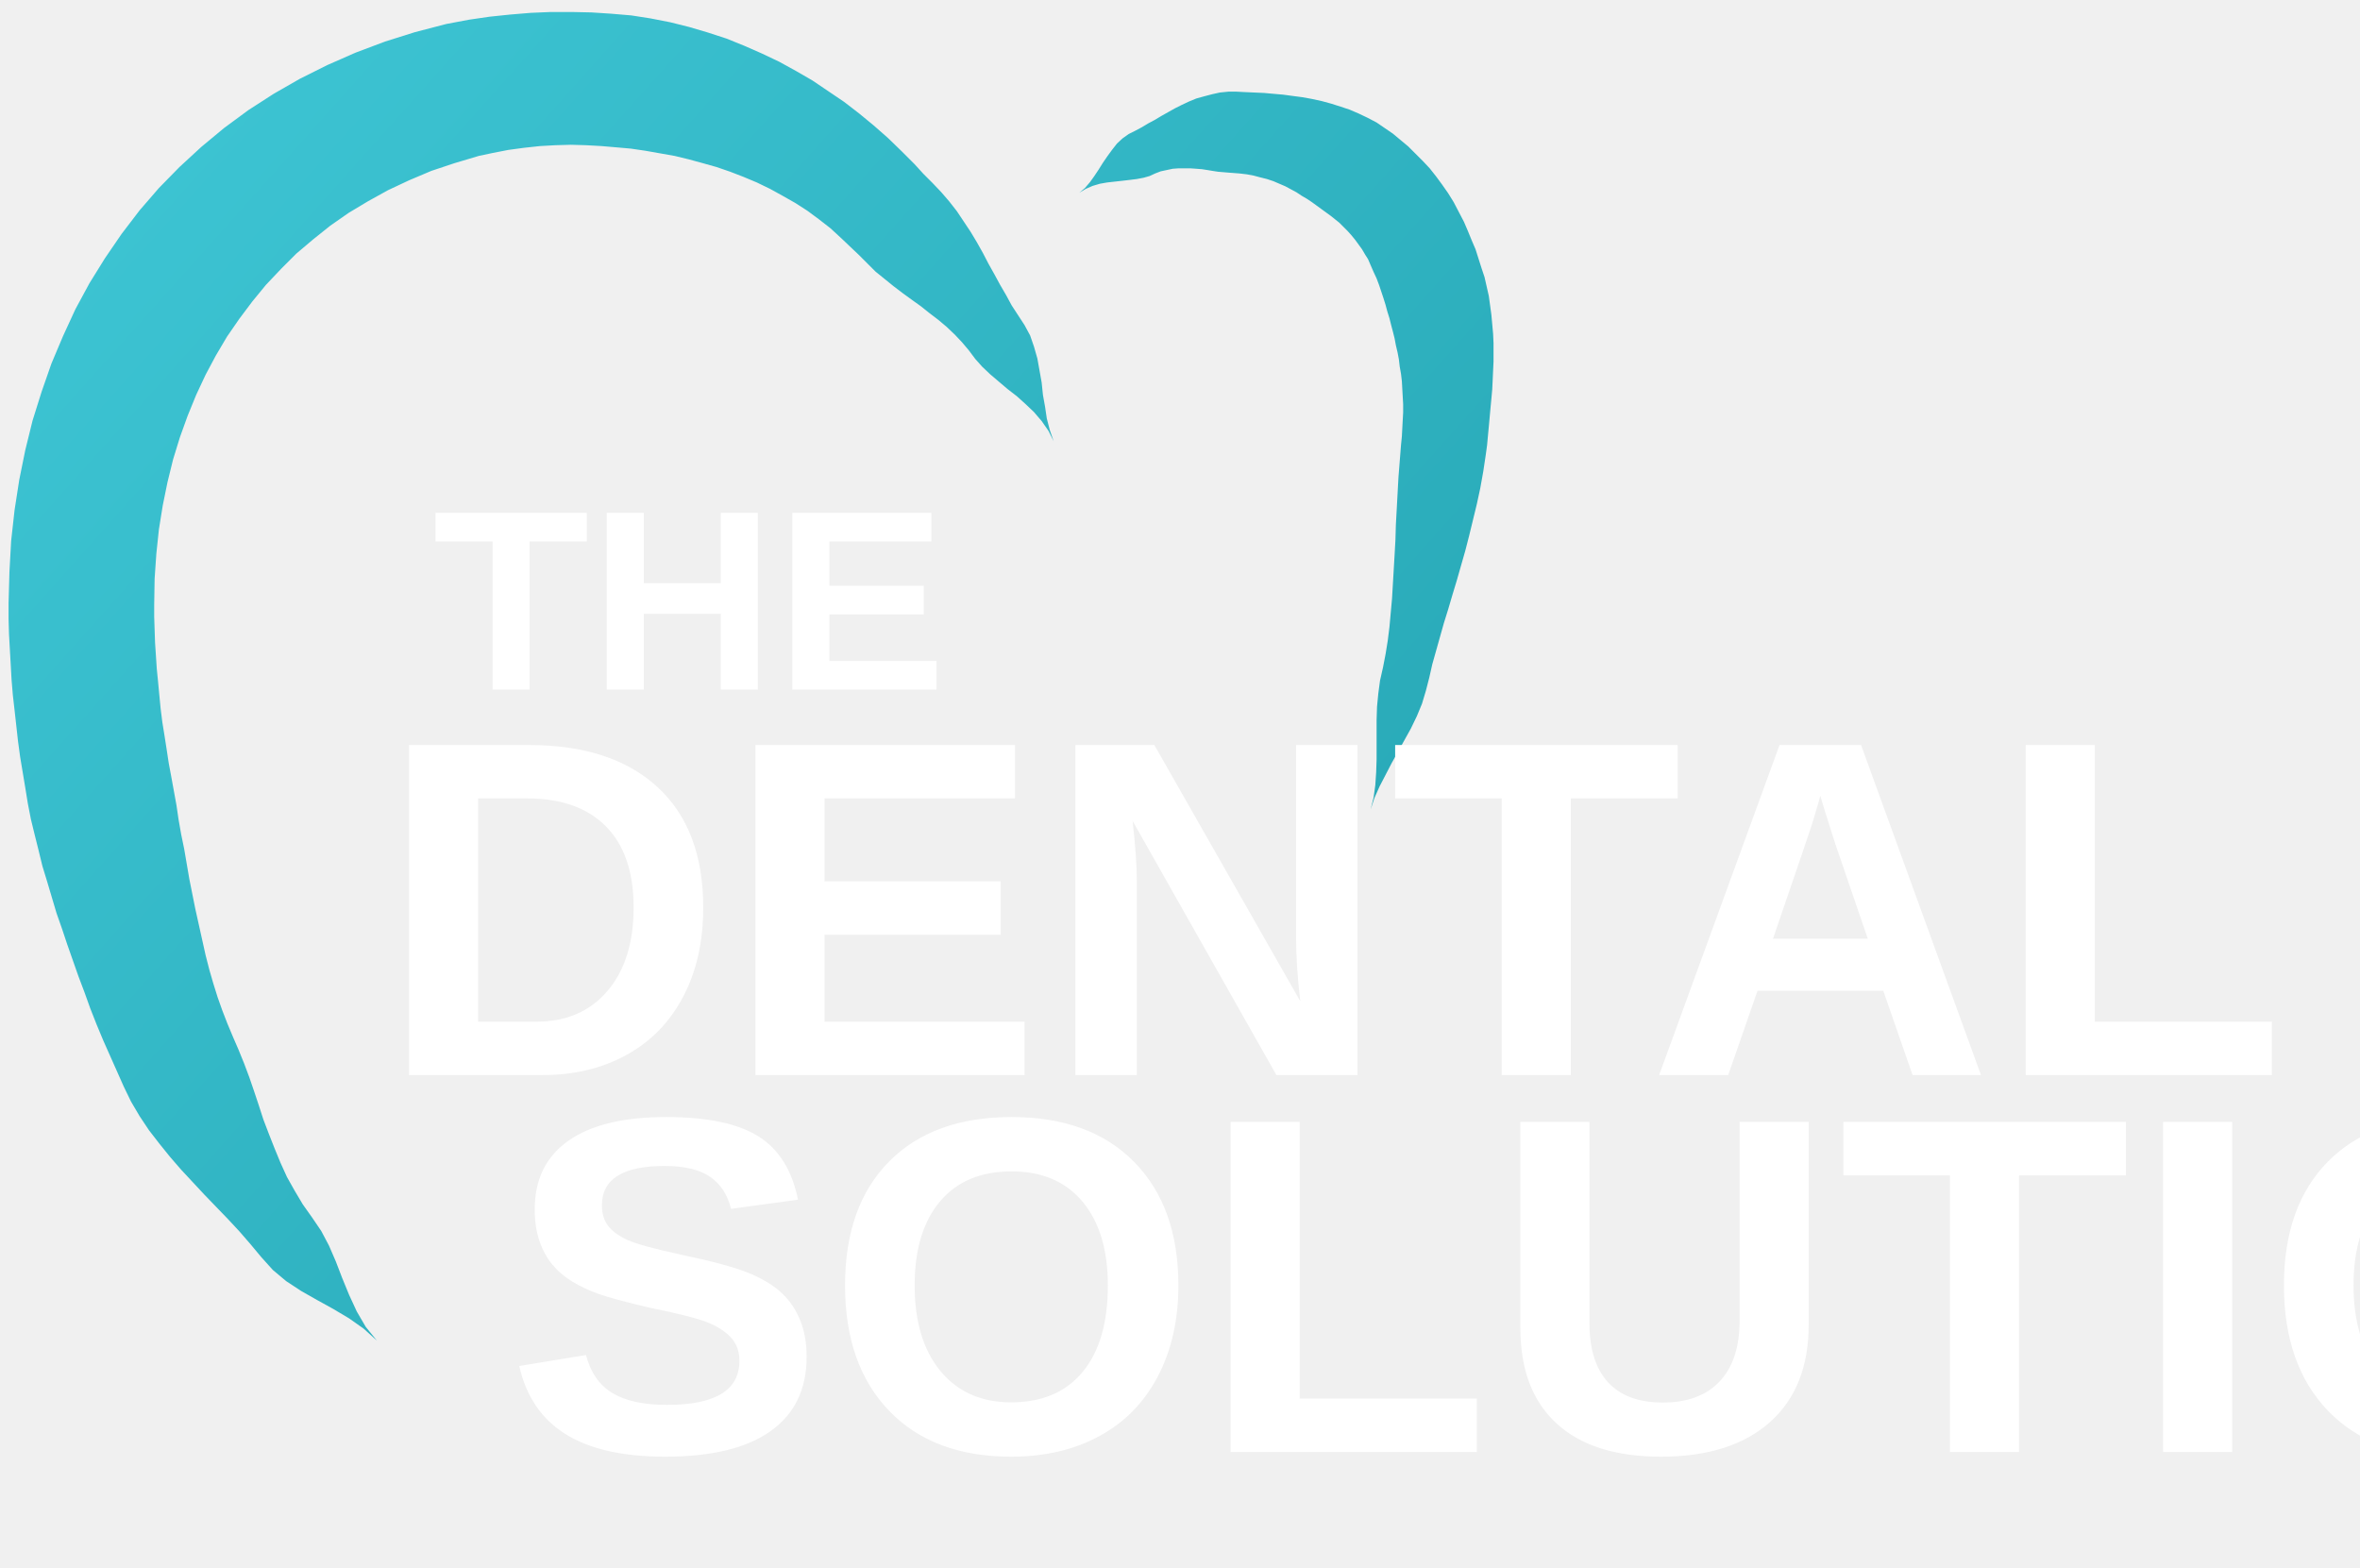
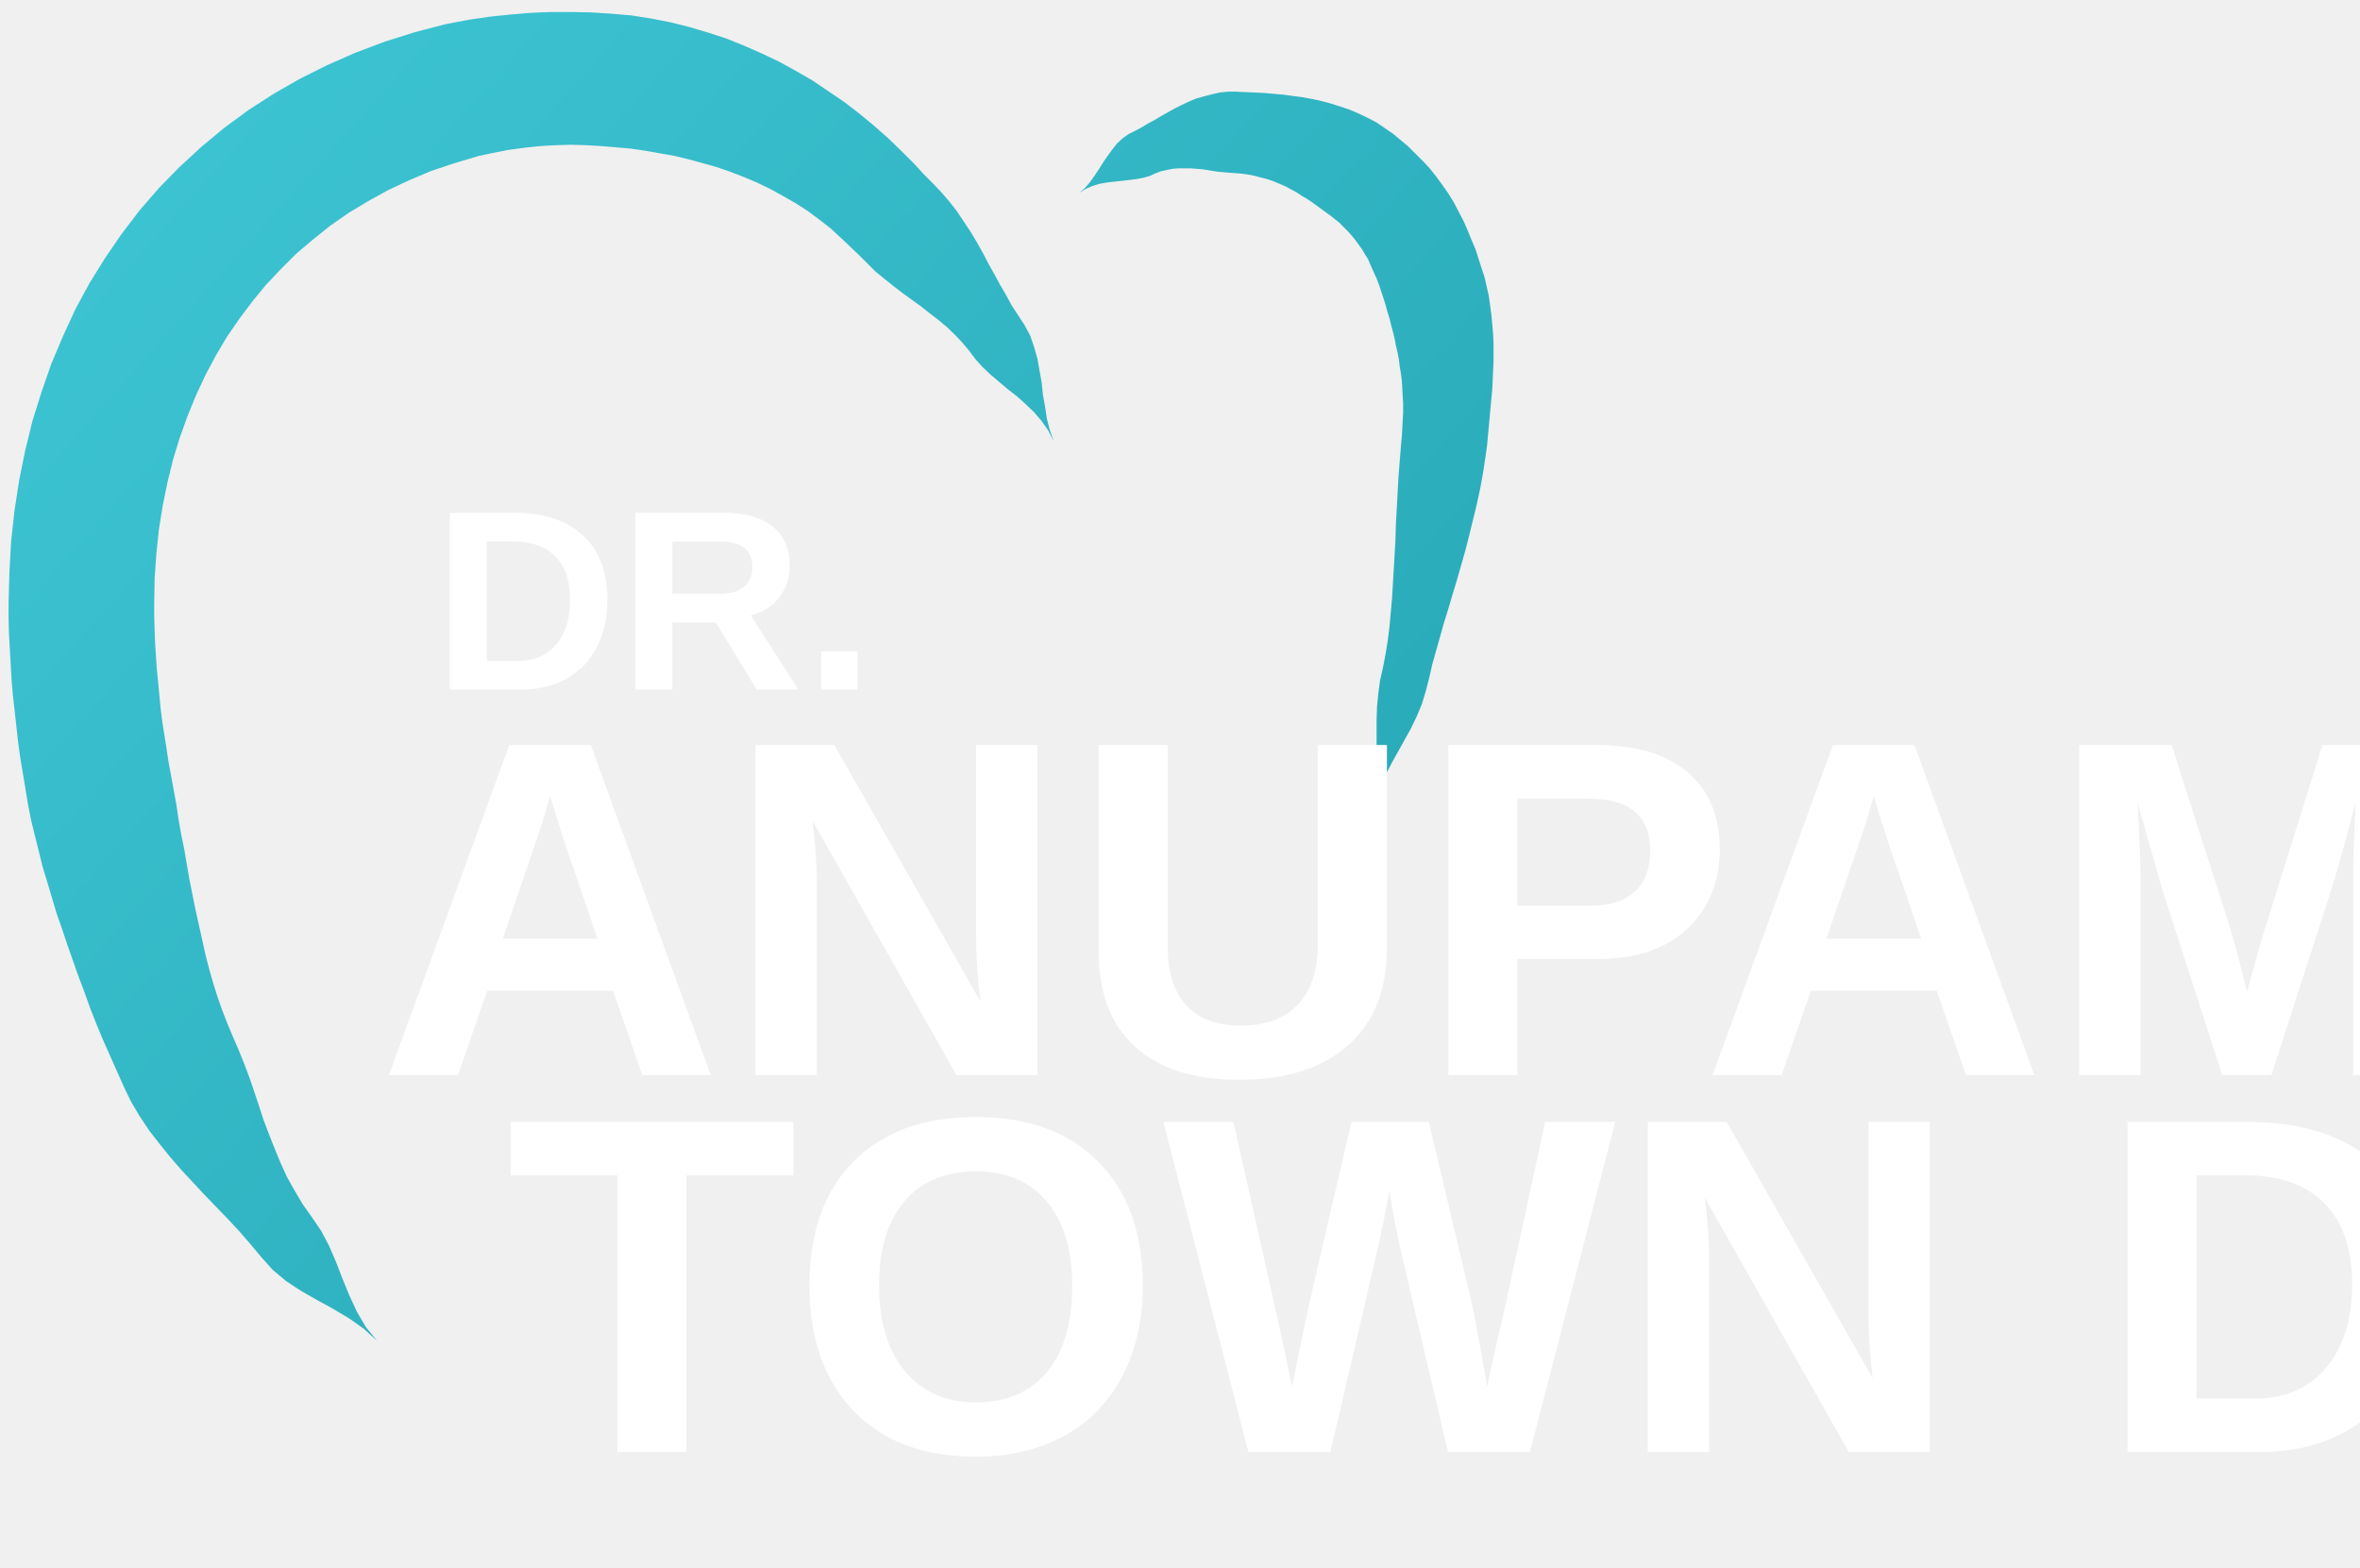
- <svg xmlns="http://www.w3.org/2000/svg" viewBox="7 9 551 366" fill="none" role="img" aria-label="The Dental Solutions">
+ <svg xmlns="http://www.w3.org/2000/svg" viewBox="7 9 551 366" fill="none" role="img" aria-label="Dr. Anupam's Town Dental">
  <defs>
    <linearGradient id="lm-g" x1="9" y1="12" x2="356" y2="322" gradientUnits="userSpaceOnUse">
      <stop offset="0" stop-color="#3fc7d6" />
      <stop offset="1" stop-color="#24a3b1" />
    </linearGradient>
  </defs>
  <path d="M95 322 L92.4 318.8 L90.3 315.2 L88.5 311.3 L86.9 307.4 L85.4 303.5 L83.8 299.8 L82 296.4 L79.9 293.3 L77.7 290.2 L75.8 287 L74 283.8 L72.5 280.5 L71.1 277.1 L69.8 273.8 L68.5 270.4 L67.4 267 L66.3 263.7 L65.2 260.5 L64 257.3 L62.7 254.1 L61.4 251.1 L60.1 248 L58.9 244.9 L57.8 241.8 L56.8 238.6 L55.9 235.5 L55 232 L54.2 228.4 L53.4 224.8 L52.6 221.2 L51.9 217.7 L51.2 214.2 L50.6 210.7 L50 207.2 L49.3 203.8 L48.7 200.4 L48.2 197 L47.6 193.7 L47 190.4 L46.4 187.2 L45.9 183.9 L45.4 180.7 L44.9 177.6 L44.5 174.4 L44.2 171.3 L43.9 168.1 L43.6 165.1 L43.4 162 L43.2 159 L43.1 156 L43 153 L43 150.2 L43.1 144.1 L43.5 138.3 L44.1 132.6 L45 127 L46.1 121.6 L47.4 116.3 L49 111.1 L50.8 106.1 L52.8 101.2 L55 96.5 L57.4 92 L60 87.6 L62.9 83.4 L65.9 79.4 L69.1 75.5 L72.6 71.8 L76.2 68.2 L80.1 64.9 L84.1 61.7 L88.4 58.7 L92.9 56 L97.6 53.4 L102.5 51.1 L107.7 48.9 L113.1 47.1 L118.8 45.4 L122.1 44.7 L125.7 44 L129.4 43.5 L133.1 43.1 L136.7 42.9 L140.3 42.8 L143.8 42.9 L147.4 43.1 L150.9 43.4 L154.3 43.7 L157.7 44.2 L161.1 44.8 L164.5 45.4 L167.8 46.2 L171.1 47.1 L174.3 48 L177.5 49.1 L180.6 50.3 L183.7 51.6 L186.8 53.1 L189.7 54.7 L192.7 56.4 L195.5 58.2 L198.2 60.2 L200.9 62.3 L203.5 64.7 L205.5 66.6 L207.5 68.5 L209.5 70.5 L211.4 72.4 L213.5 74.1 L215.6 75.8 L217.7 77.4 L219.9 79 L222 80.5 L224 82.1 L226.1 83.7 L228 85.3 L229.9 87.1 L231.6 88.9 L233.2 90.8 L234.7 92.8 L236.3 94.6 L238.2 96.4 L240.2 98.1 L242.2 99.8 L244.4 101.5 L246.4 103.3 L248.4 105.2 L250.2 107.3 L251.8 109.6 L253 112 L253 112 L252.1 109.4 L251.4 106.7 L251 104 L250.5 101.2 L250.2 98.3 L249.7 95.5 L249.2 92.7 L248.4 89.9 L247.5 87.3 L246.2 84.9 L244.7 82.6 L243.2 80.3 L241.9 77.9 L240.5 75.5 L239.2 73.1 L237.8 70.6 L236.5 68.1 L235.1 65.6 L233.6 63.1 L232 60.7 L230.4 58.3 L228.6 56 L226.7 53.8 L224.7 51.7 L222.6 49.6 L220.5 47.3 L217.5 44.3 L214.3 41.2 L211 38.3 L207.6 35.5 L204.1 32.8 L200.4 30.3 L196.7 27.8 L192.9 25.6 L188.9 23.4 L184.9 21.5 L180.8 19.7 L176.6 18 L172.3 16.6 L167.9 15.3 L163.5 14.2 L158.9 13.3 L154.4 12.6 L149.7 12.2 L145.1 11.9 L140.4 11.8 L135.6 11.8 L130.9 12 L126.1 12.4 L121.3 12.9 L116.5 13.6 L111.2 14.6 L103.9 16.5 L96.9 18.7 L90 21.3 L83.4 24.2 L77 27.4 L70.9 30.9 L65 34.7 L59.3 38.9 L54 43.3 L48.9 48 L44.1 52.9 L39.6 58.1 L35.4 63.6 L31.5 69.3 L27.9 75.1 L24.6 81.2 L21.7 87.5 L19 93.9 L16.7 100.5 L14.6 107.2 L12.9 114.1 L11.5 121 L10.4 128.1 L9.6 135.3 L9.2 142.6 L9 149.8 L9 153.5 L9.1 157 L9.3 160.6 L9.5 164.1 L9.7 167.7 L10 171.3 L10.4 174.8 L10.8 178.4 L11.2 182 L11.7 185.7 L12.3 189.3 L12.9 192.9 L13.5 196.6 L14.2 200.2 L15.1 203.9 L16 207.5 L16.9 211.2 L18 214.8 L19.1 218.5 L20.2 222.2 L21.5 225.9 L22.7 229.5 L24 233.2 L25.3 236.9 L26.7 240.6 L28.1 244.5 L29.6 248.3 L31.1 251.9 L32.7 255.5 L34.3 259.1 L35.9 262.7 L37.6 266.2 L39.6 269.6 L41.8 272.9 L44.2 276 L46.7 279.1 L49.3 282.1 L52 285 L54.7 287.9 L57.4 290.7 L60.2 293.6 L62.9 296.5 L65.5 299.5 L68 302.5 L70.7 305.5 L73.8 308.1 L77.3 310.4 L81 312.5 L84.8 314.6 L88.5 316.8 L91.9 319.2 L95 322 Z M259 54 L260.5 53.1 L262.1 52.4 L263.8 51.9 L265.5 51.6 L267.3 51.4 L269.1 51.2 L270.8 51 L272.4 50.8 L274 50.5 L275.4 50.1 L276.7 49.5 L278 49 L279.4 48.7 L280.8 48.4 L282.2 48.3 L283.6 48.3 L284.9 48.3 L286.3 48.4 L287.6 48.5 L288.9 48.7 L290.1 48.9 L291.4 49.1 L292.6 49.2 L293.8 49.3 L295.1 49.4 L296.4 49.5 L298.1 49.7 L299.7 50 L301.2 50.4 L302.8 50.8 L304.3 51.3 L305.7 51.9 L307.1 52.5 L308.4 53.2 L309.7 53.9 L310.9 54.7 L312.1 55.4 L313.3 56.2 L314.4 57 L315.5 57.8 L316.6 58.6 L317.7 59.4 L318.7 60.2 L319.7 61 L320.7 62 L321.6 62.9 L322.5 63.9 L323.4 65 L324.2 66.1 L325 67.2 L325.7 68.4 L326.4 69.5 L327 70.9 L327.7 72.5 L328.4 74 L329 75.6 L329.5 77.1 L330 78.6 L330.5 80.2 L330.9 81.7 L331.4 83.3 L331.8 84.9 L332.2 86.4 L332.6 88 L332.9 89.6 L333.3 91.3 L333.6 92.9 L333.8 94.6 L334.1 96.3 L334.3 98 L334.4 99.8 L334.5 101.6 L334.6 103.4 L334.6 105.3 L334.5 107.1 L334.4 109 L334.3 110.9 L334.1 112.9 L333.8 116.7 L333.5 120.5 L333.3 124.2 L333.1 127.9 L332.9 131.5 L332.8 135 L332.6 138.6 L332.4 142 L332.2 145.4 L332 148.8 L331.7 152.1 L331.4 155.4 L331 158.6 L330.5 161.7 L329.9 164.8 L329.2 167.9 L328.8 170.9 L328.5 174 L328.4 177.1 L328.4 180.2 L328.4 183.2 L328.4 186.3 L328.3 189.3 L328.1 192.3 L327.7 195.2 L327 198 L327 198 L327.9 195.3 L329.1 192.6 L330.5 189.9 L331.9 187.2 L333.4 184.5 L334.9 181.8 L336.4 179.1 L337.8 176.2 L339 173.3 L339.9 170.3 L340.7 167.2 L341.4 164.1 L342.3 160.9 L343.2 157.7 L344.1 154.5 L345.1 151.3 L346.1 147.9 L347.1 144.6 L348.1 141.1 L349.1 137.6 L350 134.1 L350.9 130.4 L351.8 126.7 L352.6 123 L353.3 119.1 L353.9 115.1 L354.2 112.9 L354.4 110.7 L354.6 108.6 L354.8 106.4 L355 104.2 L355.2 102.1 L355.4 99.9 L355.5 97.8 L355.6 95.6 L355.7 93.4 L355.7 91.2 L355.7 89.1 L355.6 86.9 L355.4 84.7 L355.2 82.5 L354.9 80.3 L354.6 78.1 L354.1 75.9 L353.6 73.7 L352.9 71.6 L352.2 69.4 L351.5 67.2 L350.6 65.1 L349.7 62.9 L348.8 60.8 L347.6 58.5 L346.4 56.2 L345.1 54.1 L343.7 52.1 L342.3 50.2 L340.8 48.3 L339.2 46.6 L337.5 44.9 L335.8 43.2 L334 41.7 L332.2 40.2 L330.3 38.9 L328.4 37.6 L326.3 36.5 L324.2 35.5 L322.1 34.6 L320 33.9 L317.8 33.2 L315.6 32.6 L313.3 32.1 L311.1 31.7 L308.8 31.4 L306.6 31.1 L304.3 30.9 L302.1 30.7 L299.8 30.6 L297.6 30.5 L295.7 30.4 L293.8 30.4 L291.8 30.6 L290 31 L288.1 31.5 L286.3 32 L284.6 32.7 L282.9 33.5 L281.3 34.3 L279.7 35.2 L278.1 36.1 L276.6 37 L275.1 37.8 L273.6 38.7 L272.1 39.5 L270.5 40.3 L269.1 41.3 L267.8 42.5 L266.7 43.9 L265.6 45.4 L264.5 47 L263.5 48.6 L262.5 50.1 L261.5 51.5 L260.3 52.9 L259 54 Z" fill="url(#lm-g)" />
  <g fill="#ffffff" font-family="Arial,Helvetica,'Liberation Sans','Helvetica Neue',sans-serif" font-weight="700">
-     <text x="108" y="170" font-size="60" textLength="98" lengthAdjust="spacingAndGlyphs">THE</text>
-     <text x="95" y="260" font-size="112" textLength="428" lengthAdjust="spacingAndGlyphs">DENTAL</text>
-     <text x="125" y="348" font-size="112" textLength="430" lengthAdjust="spacingAndGlyphs">SOLUTIONS</text>
+     <text x="108" y="170" font-size="60" textLength="98" lengthAdjust="spacingAndGlyphs">DR.</text>
+     <text x="95" y="260" font-size="112" textLength="428" lengthAdjust="spacingAndGlyphs">ANUPAM'S</text>
+     <text x="125" y="348" font-size="112" textLength="430" lengthAdjust="spacingAndGlyphs">TOWN DENTAL</text>
  </g>
</svg>
